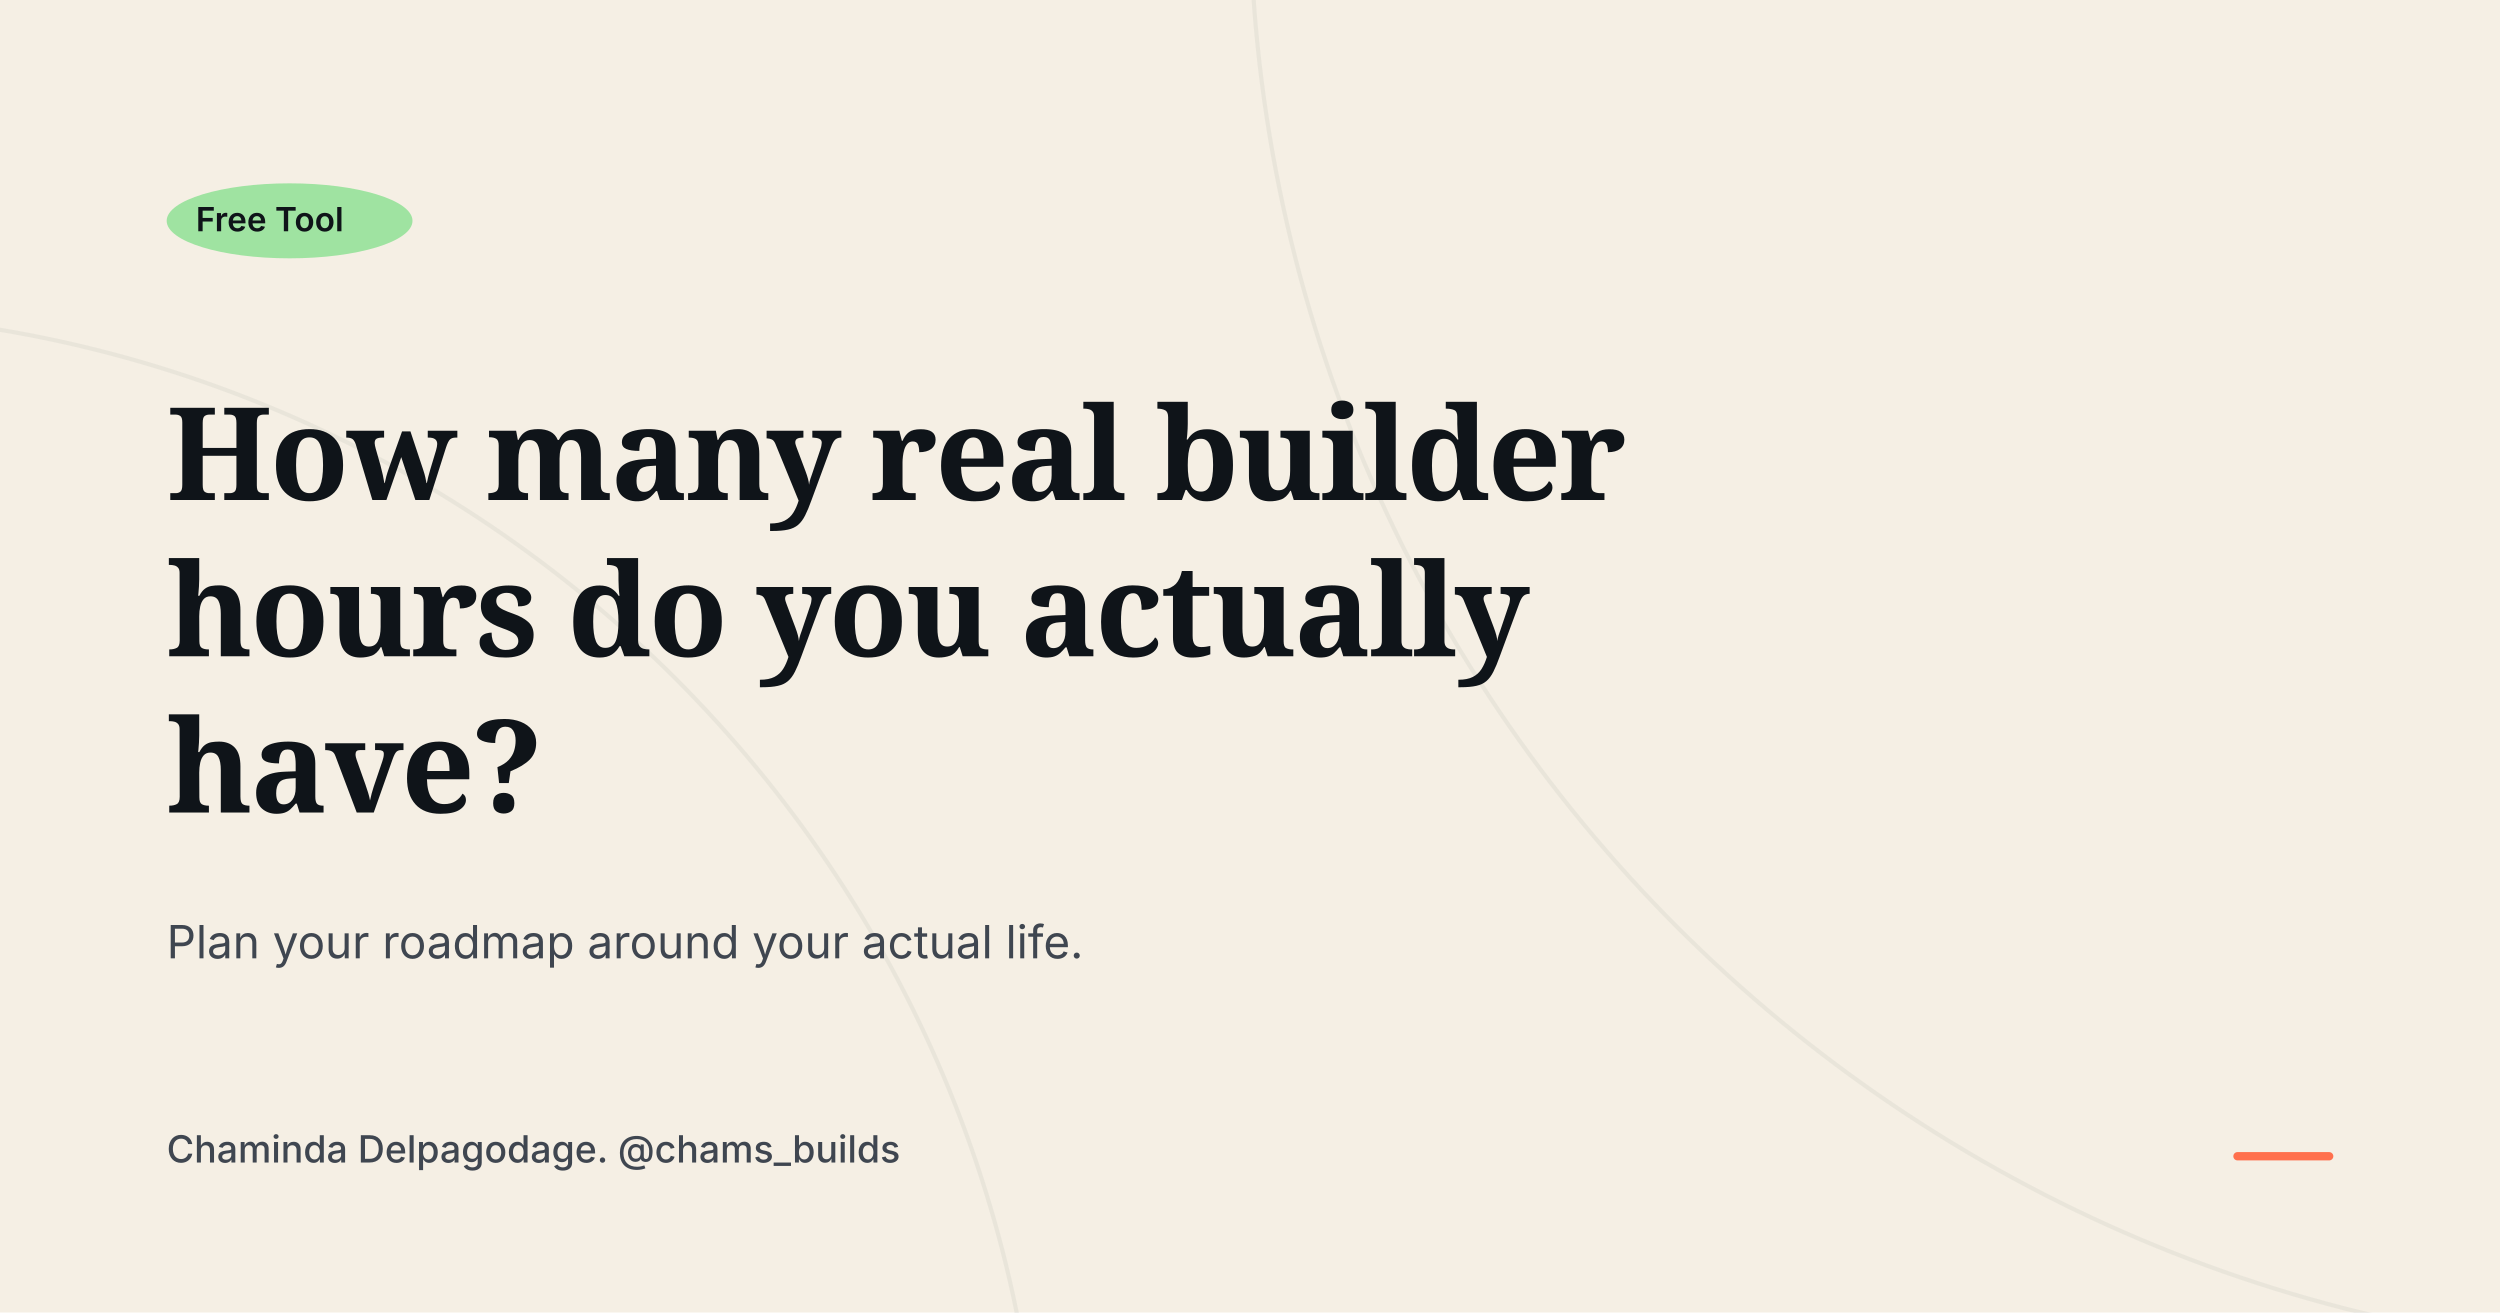
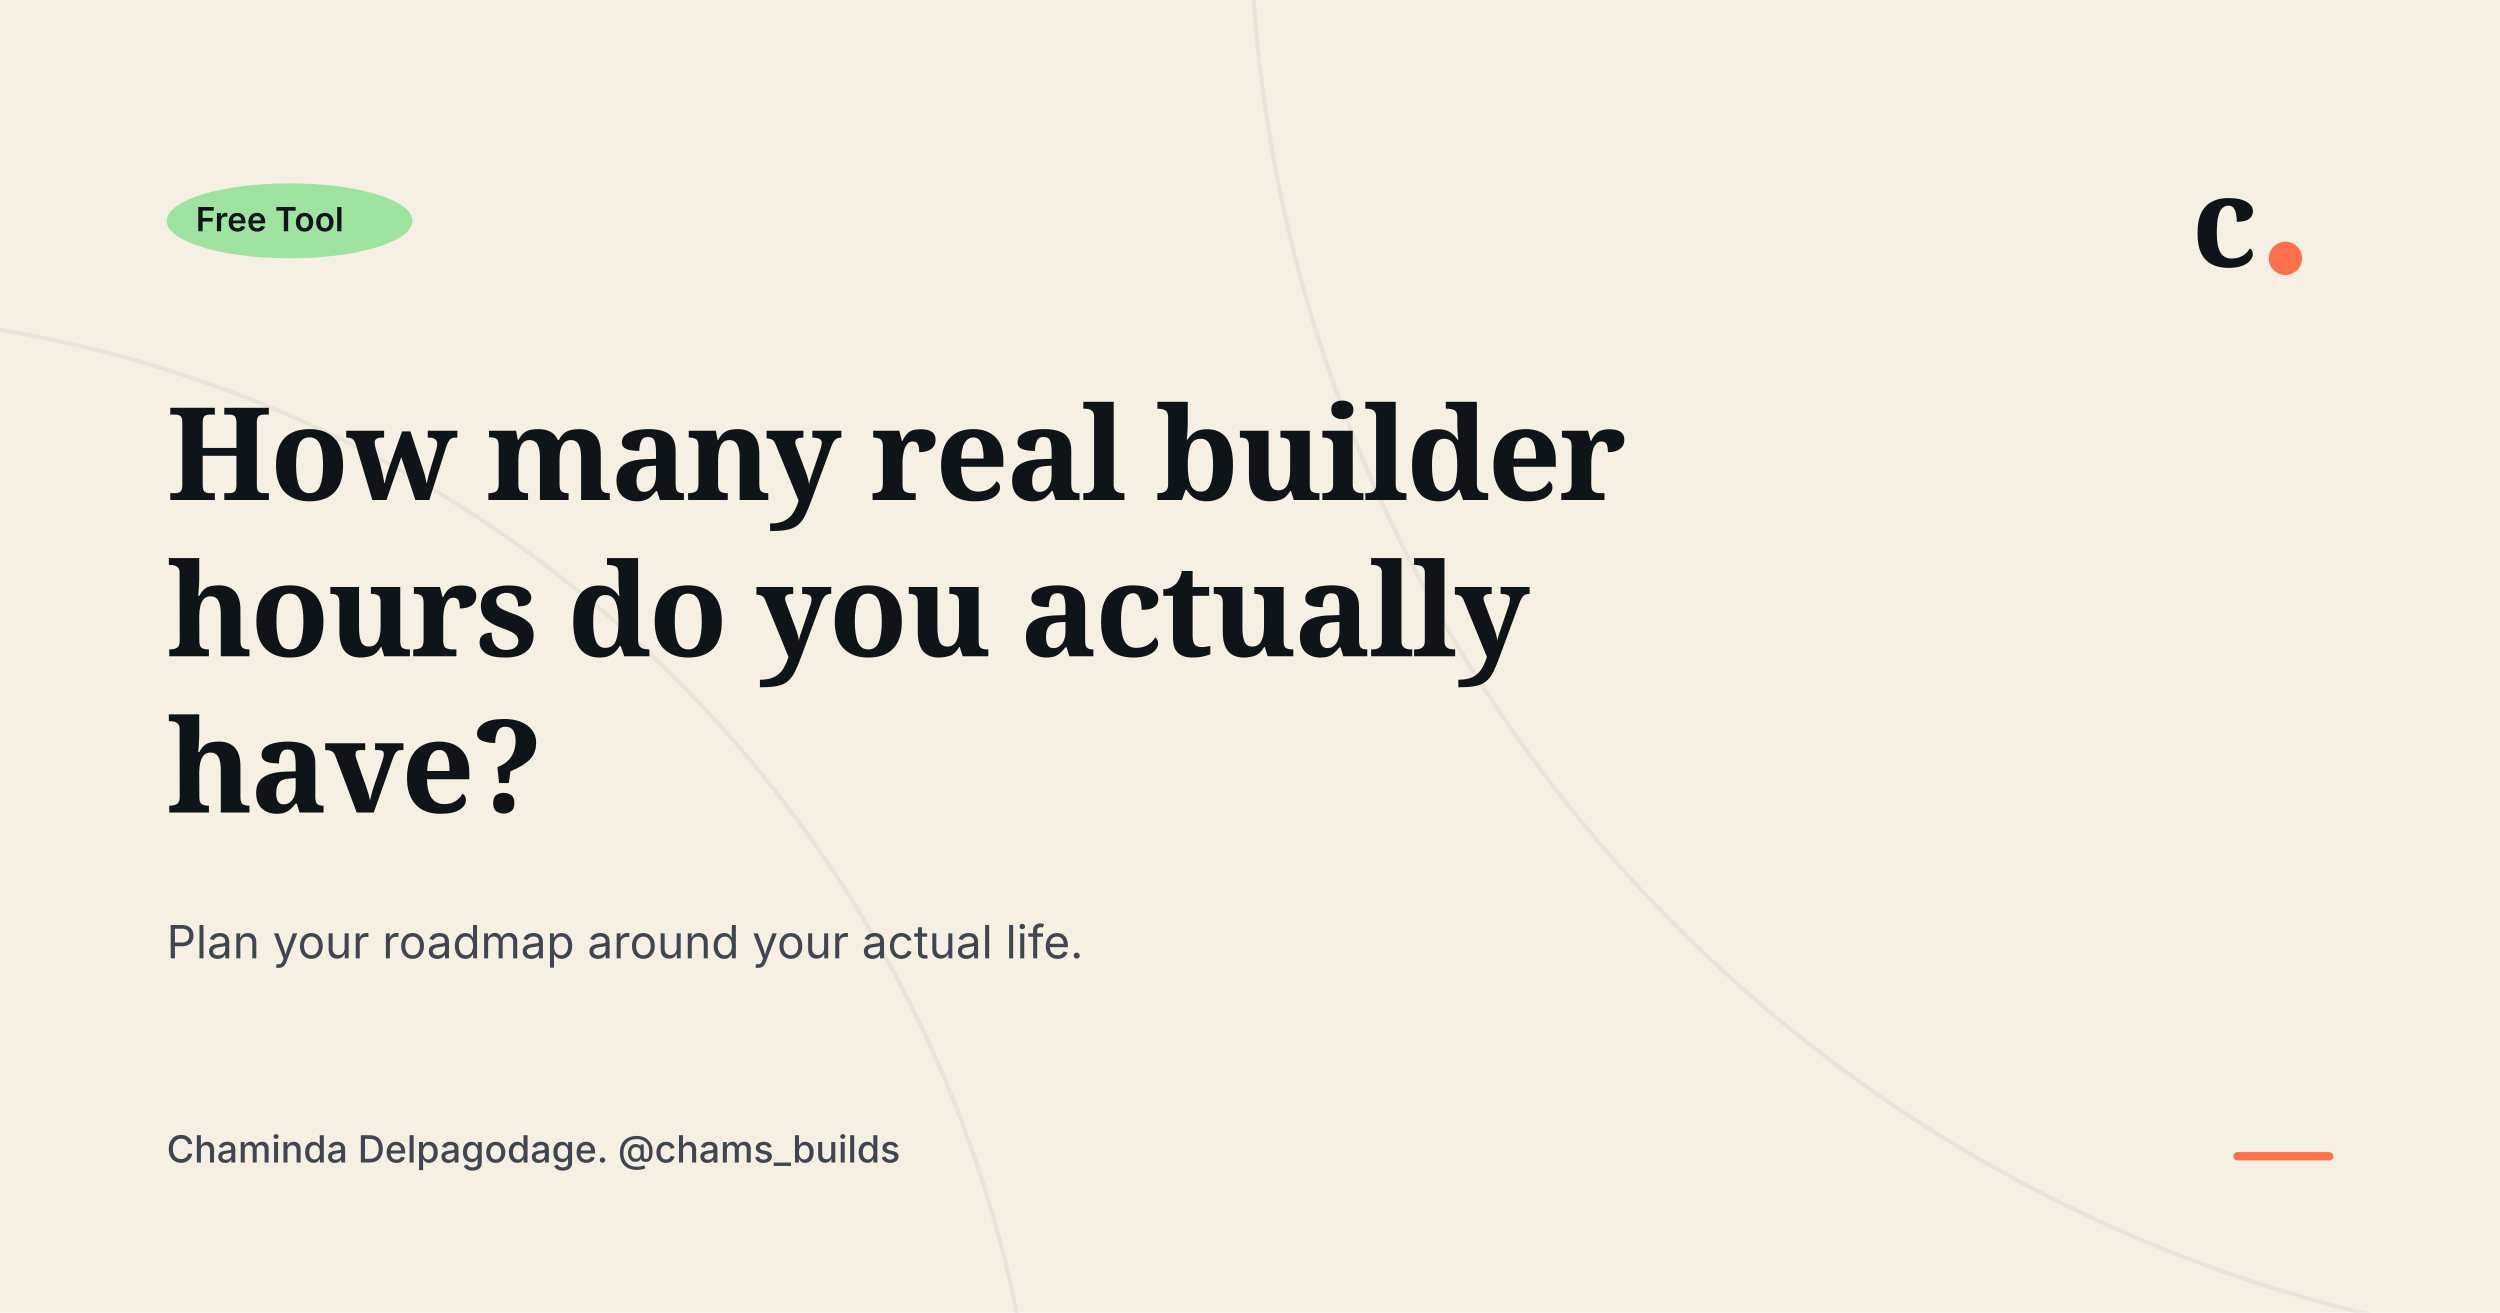
<svg xmlns="http://www.w3.org/2000/svg" width="1200" height="630" viewBox="0 0 1200 630">
  <defs>
    <style>
      .bg      { fill: #F5EFE4; }
      .pill    { fill: #9FE3A1; }
      .label   { font-family: 'Inter', sans-serif; font-weight: 600; font-size: 16px; fill: #0F1419; }
      .headline{ font-family: 'Fraunces', 'Lora', Georgia, serif; font-weight: 600; font-size: 62px; fill: #0F1419; letter-spacing: -1.2px; }
      .sub     { font-family: 'Inter', sans-serif; font-weight: 400; font-size: 22px; fill: #3F4650; }
      .byline  { font-family: 'Inter', sans-serif; font-weight: 500; font-size: 18px; fill: #3F4650; }
      .bar     { fill: #FF704D; }
      .curve   { stroke: rgba(15,20,25,0.05); stroke-width: 2; fill: none; }
    </style>
  </defs>
  <rect class="bg" width="1200" height="630" />
  <circle class="curve" cx="1300" cy="-50" r="700" />
  <circle class="curve" cx="-100" cy="750" r="600" />
  <g transform="translate(80,88)">
    <rect class="pill" x="0" y="0" rx="999" ry="999" width="118" height="36" />
    <text class="label" x="14" y="23">Free Tool</text>
  </g>
  <text class="headline" x="80" y="240">How many real builder</text>
  <text class="headline" x="80" y="315">hours do you actually</text>
  <text class="headline" x="80" y="390">have?</text>
  <text class="sub" x="80" y="460">Plan your roadmap around your actual life.</text>
  <text class="byline" x="80" y="558">Chaminda Delpagodage. @chams_builds</text>
  <rect class="bar" x="1072" y="553" width="48" height="4" rx="2" ry="2" />
+   <g class="brandmark" transform="translate(1052,128)">
+     <text x="0" y="0" font-family="Fraunces, 'Lora', Georgia, serif" font-weight="600" font-size="60" letter-spacing="-2" fill="#0F1419">c</text>
+     <circle cx="45" cy="-4" r="8" fill="#FF704D" />
+   </g>
</svg>
